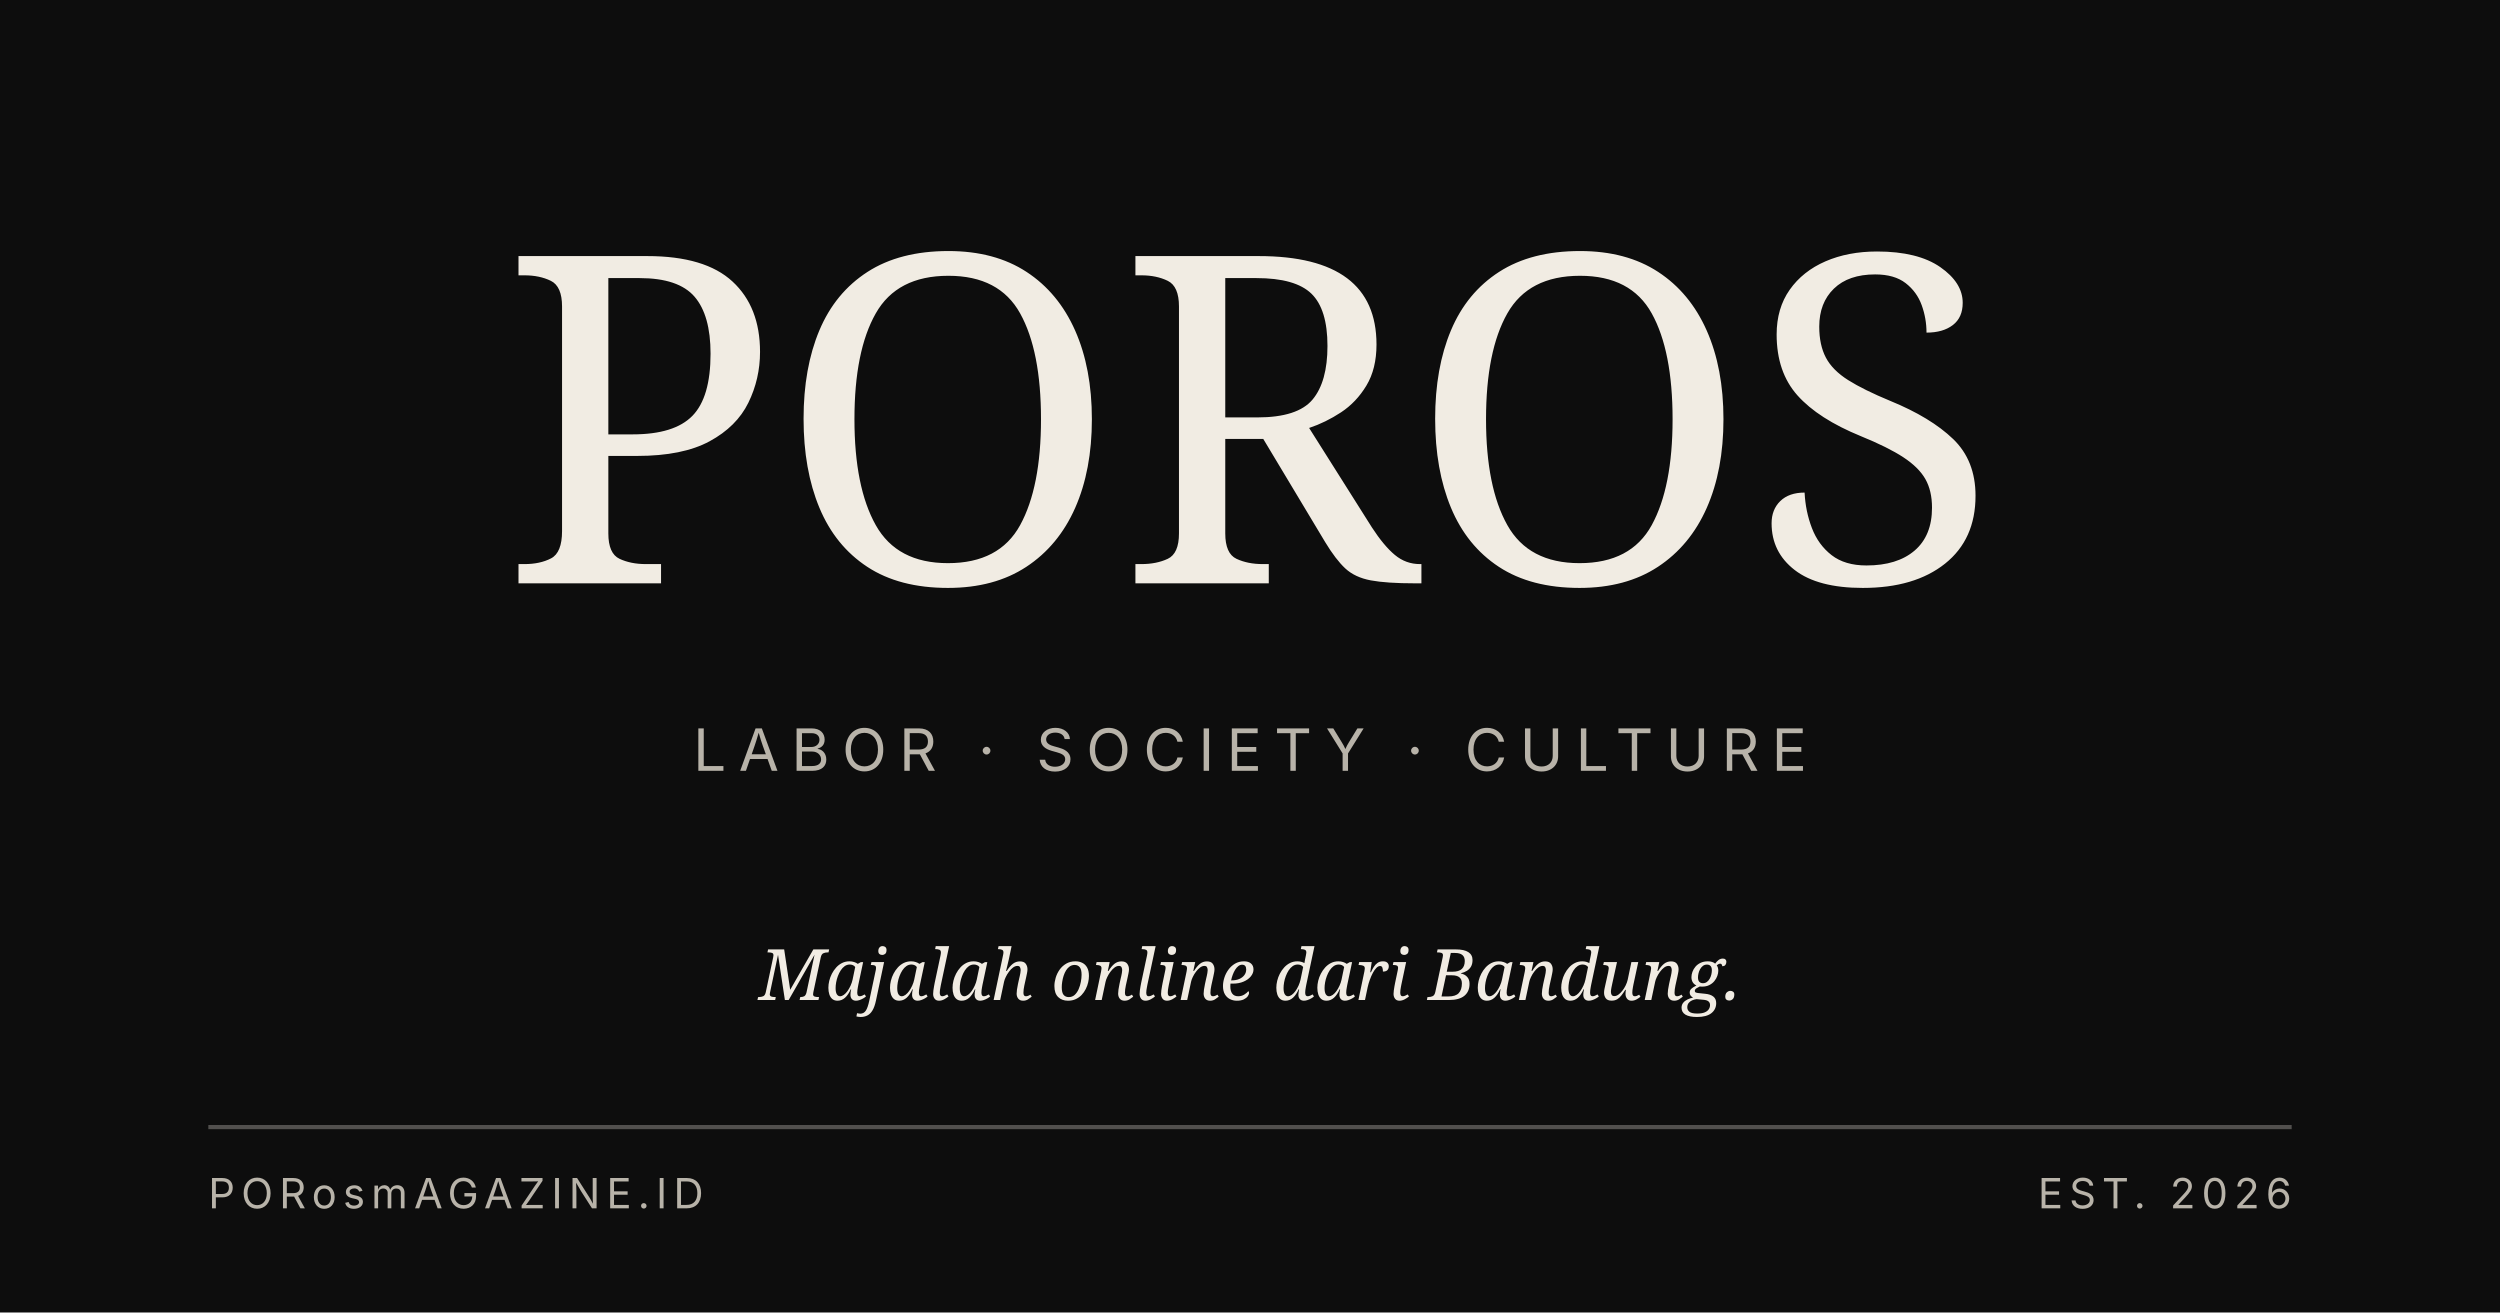
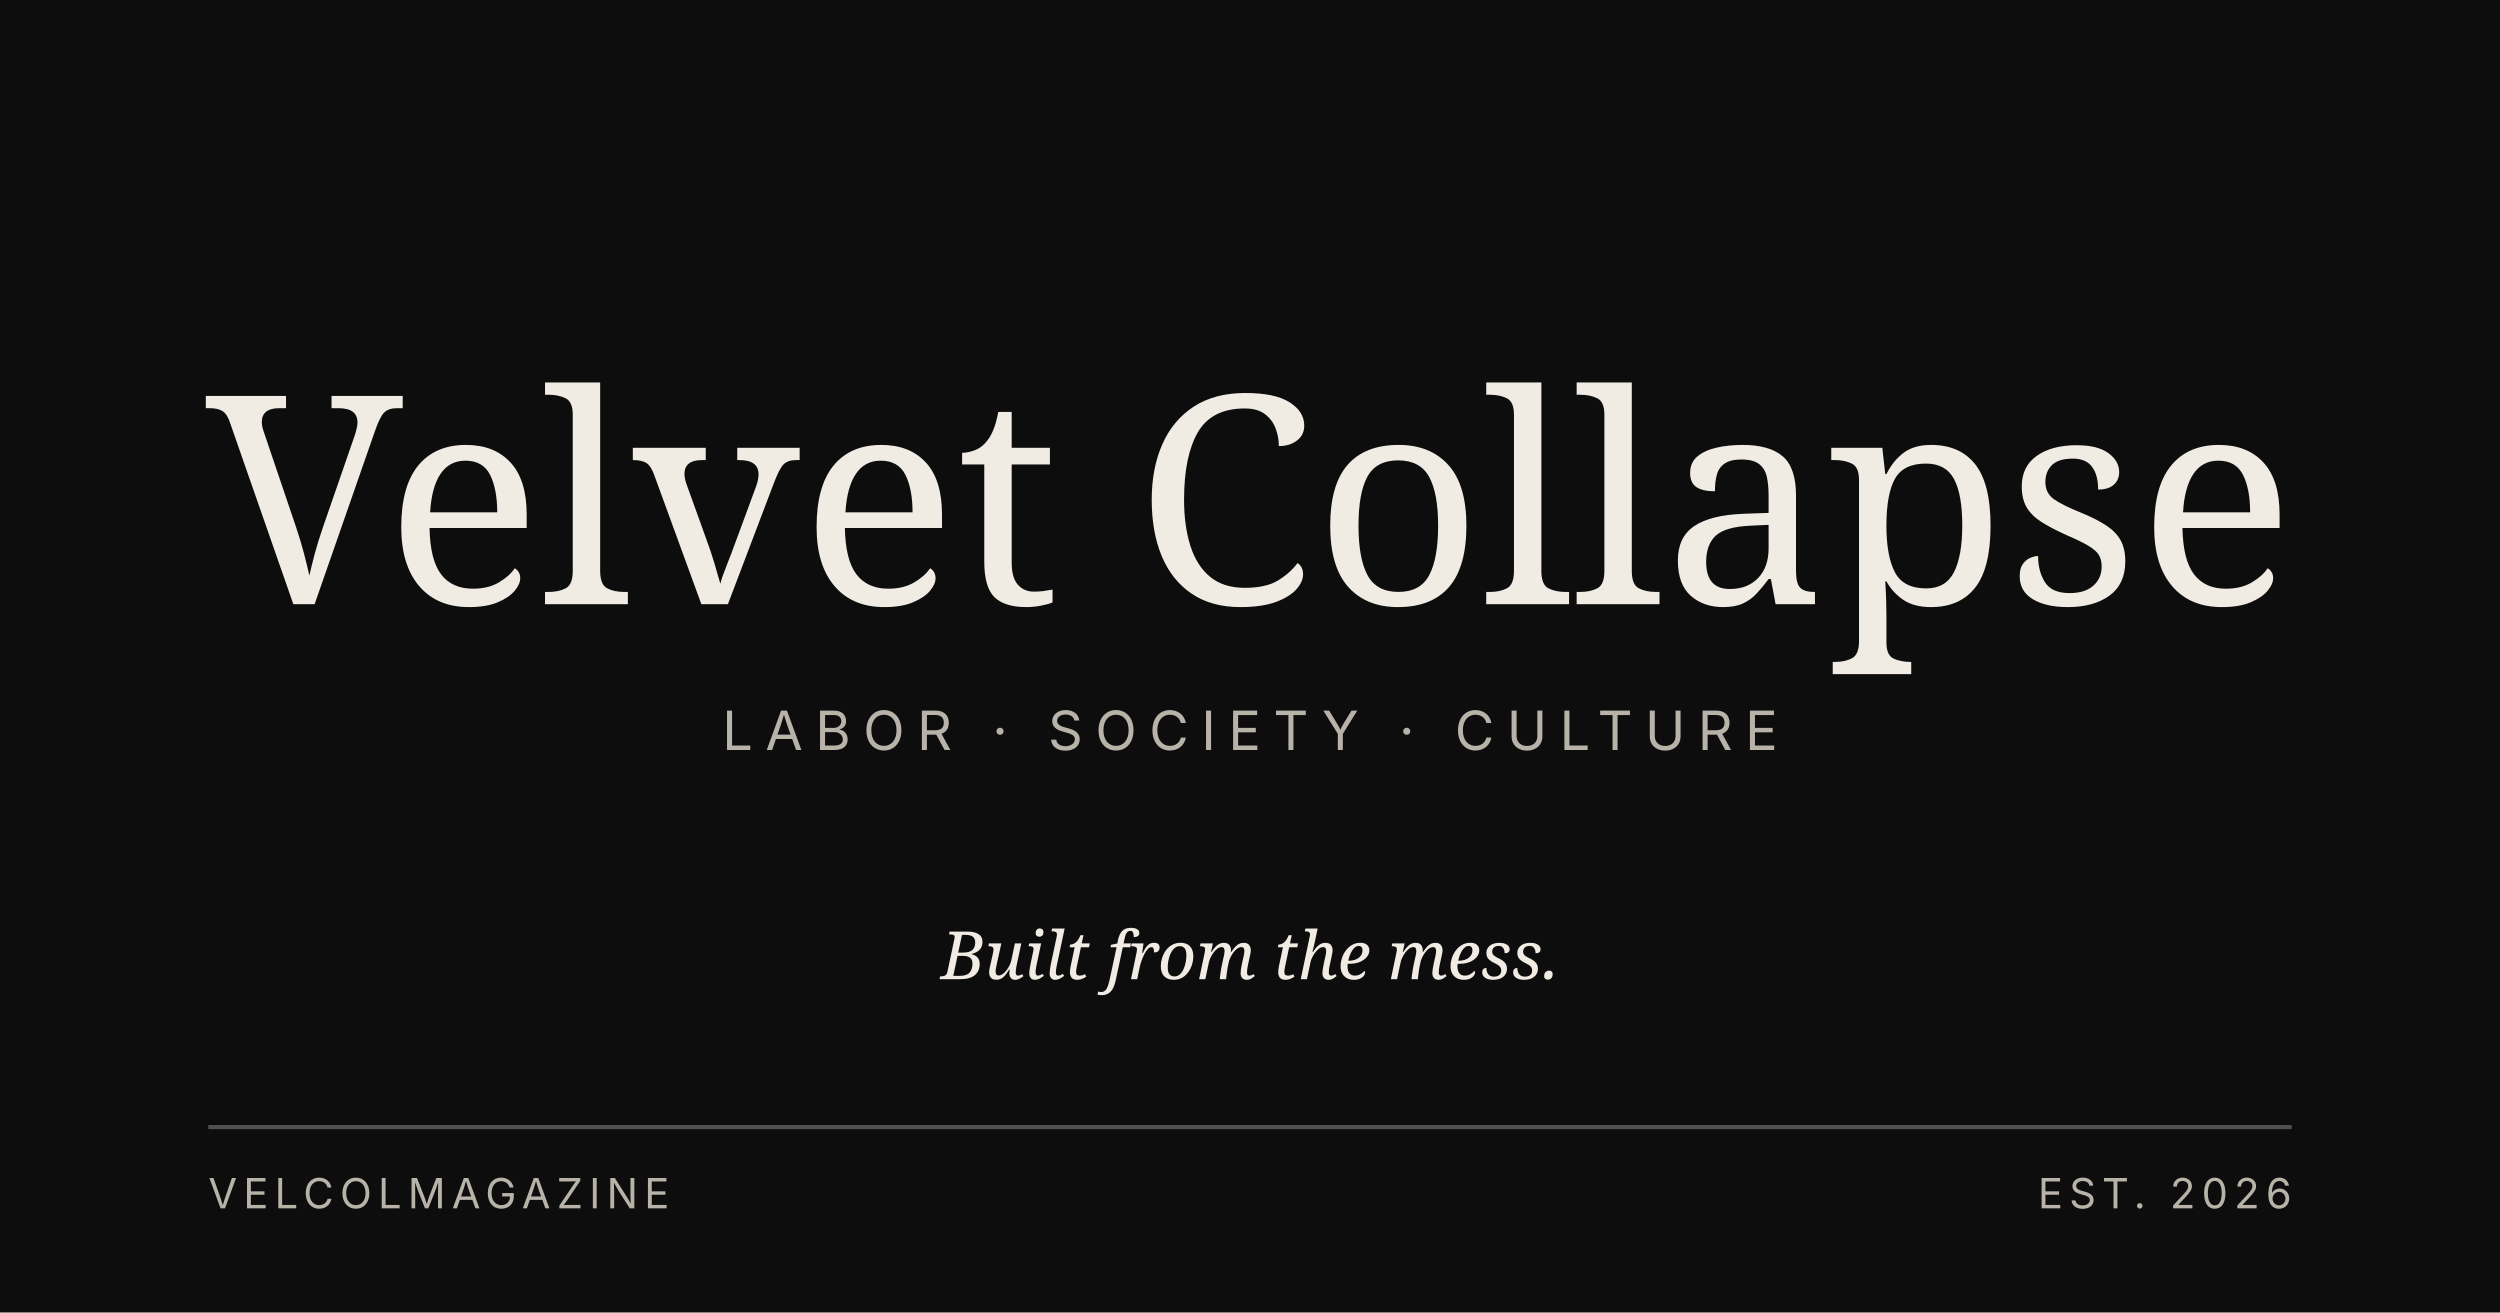
<svg xmlns="http://www.w3.org/2000/svg" viewBox="0 0 1200 630">
  <rect width="1200" height="630" fill="#0d0d0d" />
-   <text x="600" y="280" text-anchor="middle" font-family="'Pirata One', serif" font-size="220" fill="#f1ece3">POROS</text>
-   <text x="600" y="370" text-anchor="middle" font-family="Inter, sans-serif" font-size="28" letter-spacing="6" fill="#b8b3a9">LABOR · SOCIETY · CULTURE</text>
-   <text x="600" y="480" text-anchor="middle" font-family="Fraunces, serif" font-style="italic" font-size="34" fill="#f1ece3">Majalah online dari Bandung.</text>
+   <text x="600" y="290" text-anchor="middle" font-family="'Pirata One', 'UnifrakturMaguntia', serif" font-size="140" fill="#f1ece3">Velvet Collapse</text>
+   <text x="600" y="360" text-anchor="middle" font-family="Inter, sans-serif" font-size="26" letter-spacing="6" fill="#b8b3a9">LABOR · SOCIETY · CULTURE</text>
+   <text x="600" y="470" text-anchor="middle" font-family="Fraunces, serif" font-style="italic" font-size="32" fill="#f1ece3">Built from the mess.</text>
  <rect x="100" y="540" width="1000" height="2" fill="#f1ece3" opacity="0.3" />
-   <text x="100" y="580" font-family="Inter, sans-serif" font-size="20" letter-spacing="3" fill="#b8b3a9">PORosmAGAZINE.ID</text>
+   <text x="100" y="580" font-family="Inter, sans-serif" font-size="20" letter-spacing="3" fill="#b8b3a9">VELCOLMAGAZINE</text>
  <text x="1100" y="580" text-anchor="end" font-family="Inter, sans-serif" font-size="20" letter-spacing="3" fill="#b8b3a9">EST. 2026</text>
</svg>
